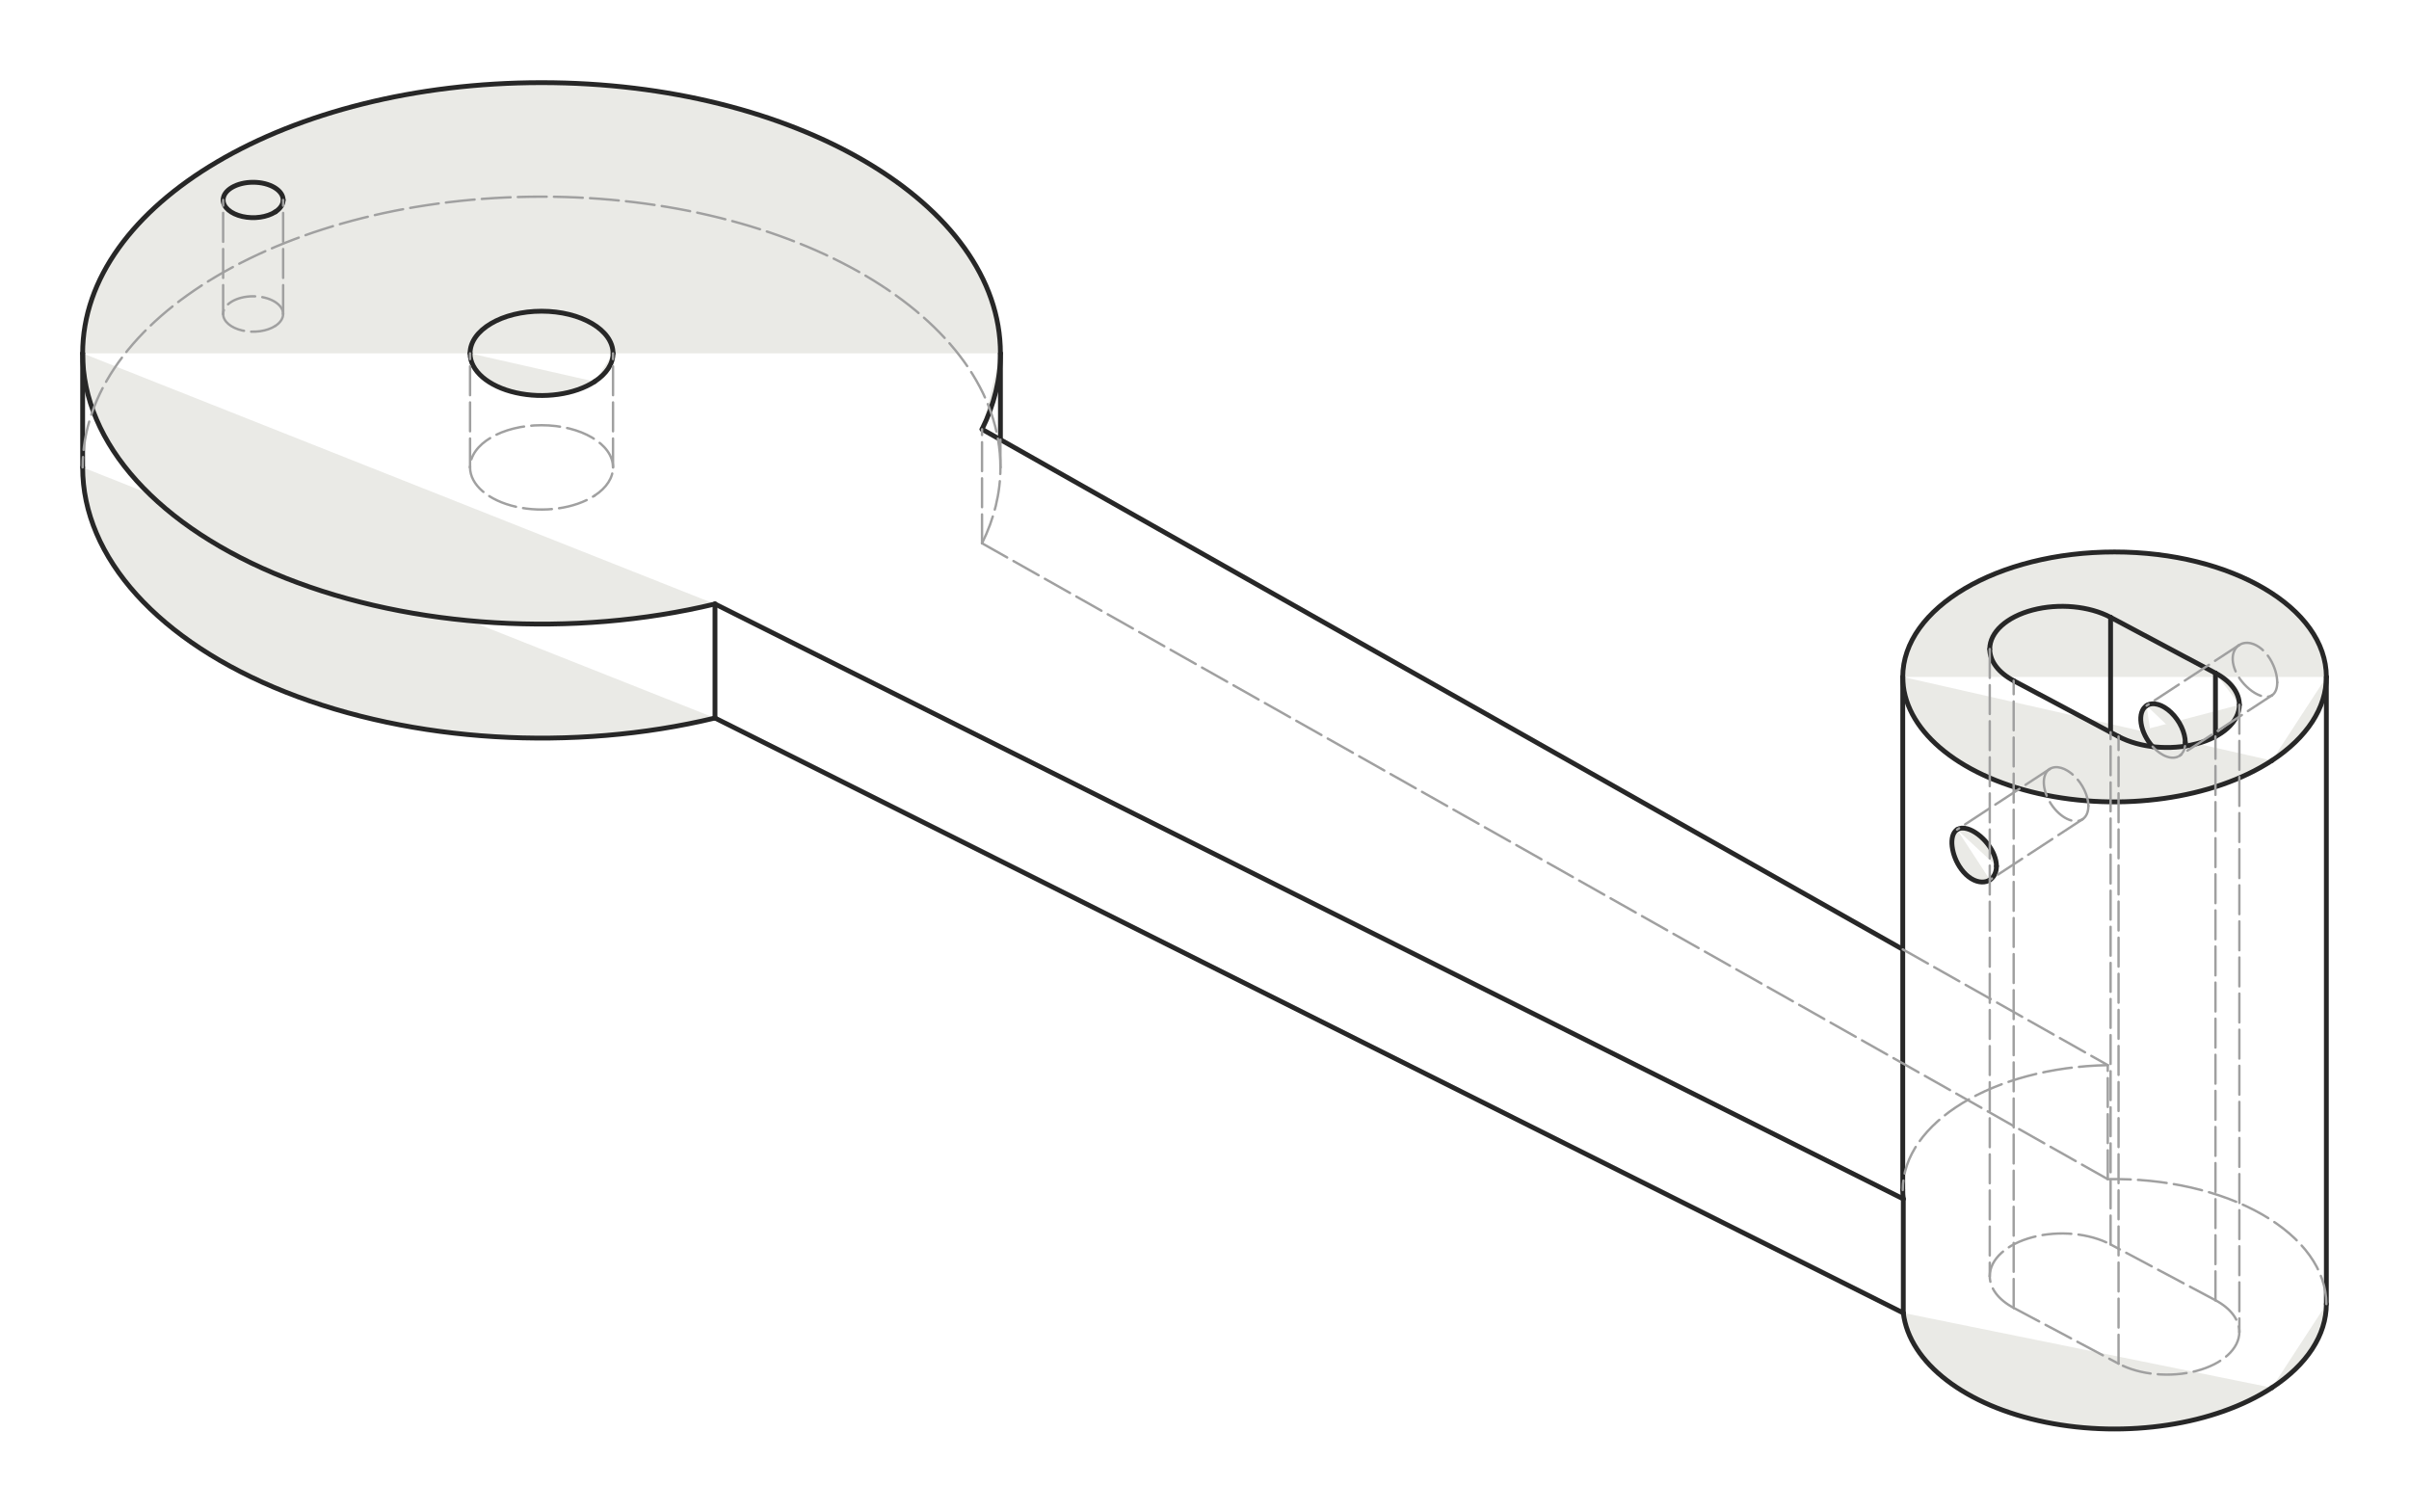
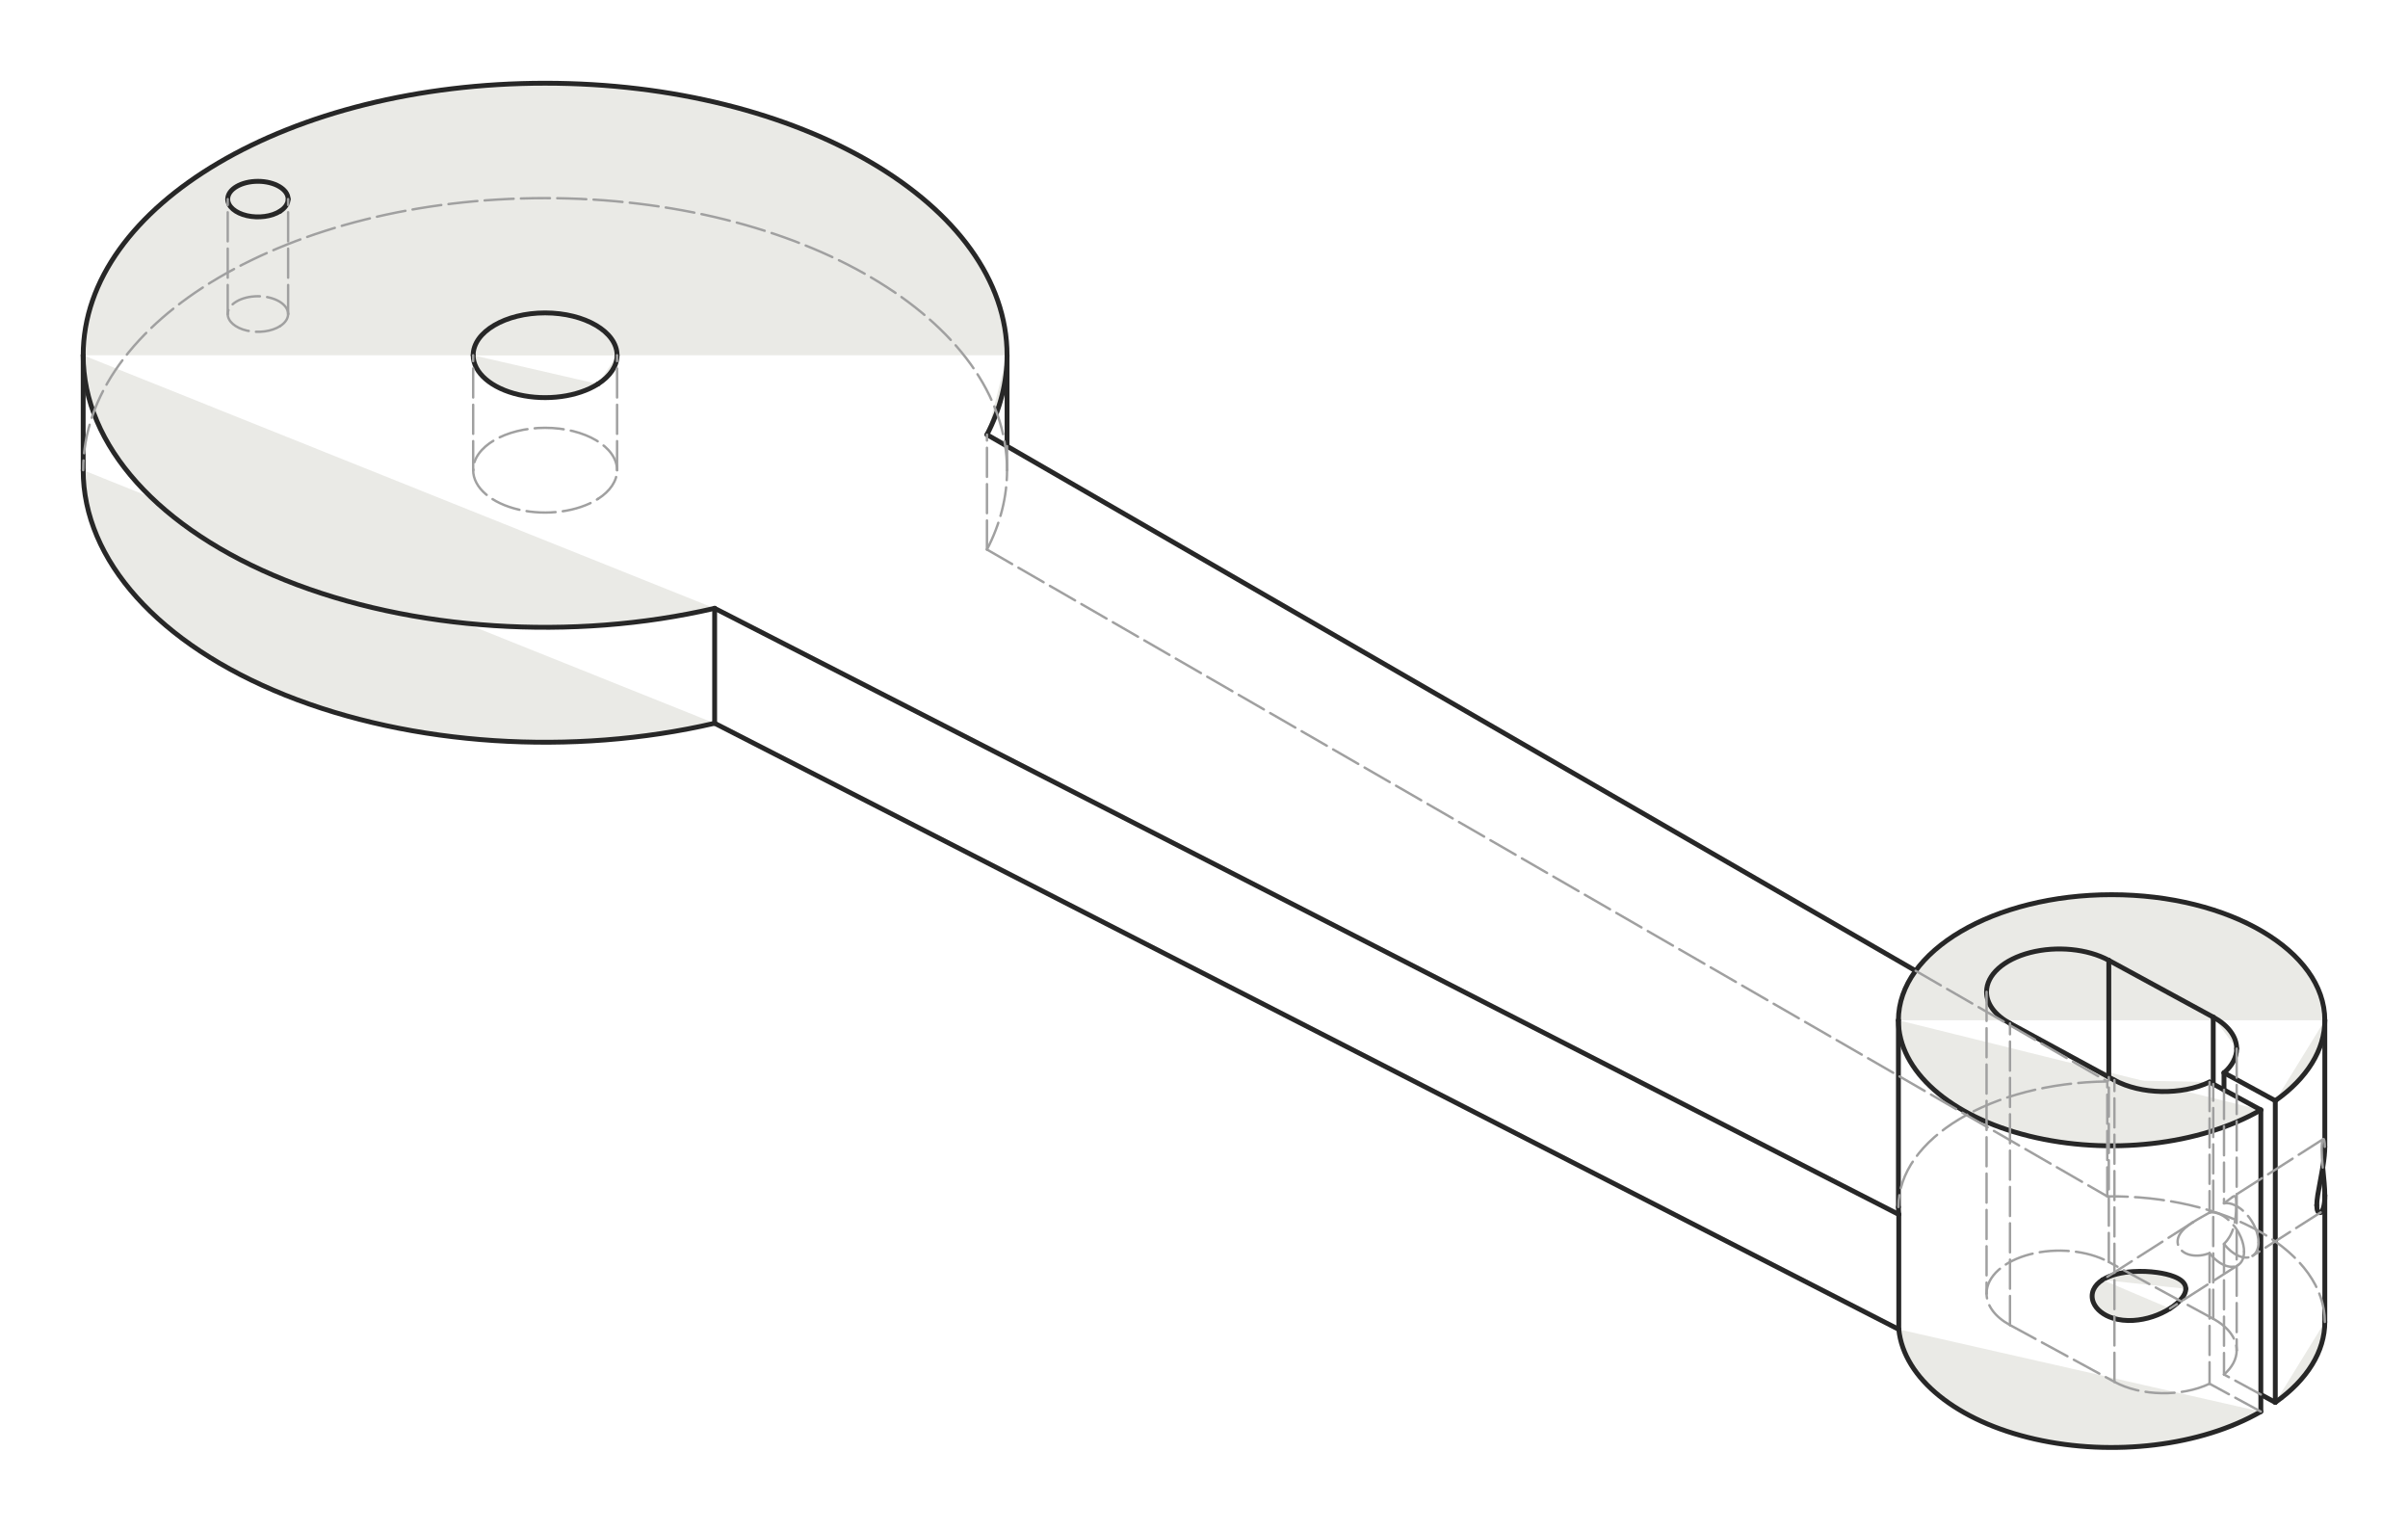
- <svg xmlns="http://www.w3.org/2000/svg" width="300.272mm" height="188.407mm" viewBox="-74.522 -41.851 136.487 85.64" version="1.1">
+ <svg xmlns="http://www.w3.org/2000/svg" width="298.175mm" height="189.482mm" viewBox="-64.534 -40.652 135.534 86.128" version="1.1">
  <g transform="scale(1,-1)" stroke-linecap="round">
    <g fill="rgb(234,234,230)" stroke="rgb(39,39,39)" stroke-width="0.273" id="vis">
-       <path d="M 54.196,-1.239 A 12.0,7.079 0.0 0,1 57.283,3.501" />
-       <path d="M 57.283,3.501 A 12.0,7.079 0.0 0,1 33.283,3.501" />
-       <path d="M 33.283,3.501 A 12.0,7.079 0.0 0,1 54.196,-1.239" />
-       <path d="M 33.314,-32.532 A 12.0,7.079 0.0 0,1 54.196,-36.768" />
-       <line x1="33.314" y1="-32.532" x2="33.314" y2="-26.072" />
-       <path d="M 33.283,-25.568 A 12.0,7.079 0.0 0,1 33.314,-26.072" />
-       <path d="M 54.196,-36.768 A 12.0,7.079 0.0 0,1 57.283,-32.028" />
-       <path d="M 38.591,-7.219 C 38.591,-6.837 38.425,-6.384 38.085,-5.95 C 37.938,-5.761 37.748,-5.57 37.546,-5.419 C 37.343,-5.267 37.13,-5.154 36.939,-5.101 C 36.692,-5.031 36.499,-5.059 36.361,-5.149" />
-       <path d="M 36.361,-5.149 C 36.298,-5.192 36.245,-5.245 36.203,-5.31 C 36.041,-5.565 36.024,-5.972 36.144,-6.436 C 36.251,-6.845 36.482,-7.328 36.865,-7.694 C 37.047,-7.867 37.257,-7.999 37.461,-8.065 C 37.665,-8.132 37.862,-8.133 38.018,-8.088 C 38.093,-8.066 38.162,-8.035 38.222,-7.995" />
-       <path d="M 38.222,-7.995 C 38.47,-7.831 38.591,-7.545 38.591,-7.219" />
-       <line x1="45.058" y1="6.878" x2="51" y2="3.718" />
-       <path d="M 39.567,3.285 A 4.1,2.419 180.0 0,0 38.212,5.081" />
-       <path d="M 38.212,5.081 A 4.1,2.419 180.0 0,0 45.058,6.878" />
-       <line x1="45.509" y1="0.125" x2="39.567" y2="3.285" />
-       <path d="M 51,3.718 A 4.1,2.419 180.0 0,0 52.354,1.921" />
-       <path d="M 52.354,1.921 A 4.1,2.419 180.0 0,0 45.509,0.125" />
-       <line x1="33.314" y1="-32.532" x2="-34.013" y2="1.173" />
-       <path d="M -69.84,15.372 A 26.0,15.337 0.0 0,1 -34.013,1.173" />
-       <line x1="-34.013" y1="1.173" x2="-34.013" y2="7.633" />
-       <line x1="33.314" y1="-26.072" x2="-34.013" y2="7.633" />
-       <path d="M -18.883,17.532 A 26.0,15.337 0.0 0,1 -17.84,21.832" />
-       <path d="M -17.84,21.832 A 26.0,15.337 0.0 0,1 -69.84,21.832" />
-       <path d="M -69.84,21.832 A 26.0,15.337 0.0 0,1 -34.013,7.633" />
-       <line x1="-18.883" y1="17.532" x2="33.283" y2="-11.933" />
-       <path d="M -40.832,20.233 A 4.05,2.389 0.0 0,1 -39.79,21.832" />
-       <path d="M -39.79,21.832 A 4.05,2.389 0.0 0,1 -47.89,21.832" />
-       <path d="M -47.89,21.832 A 4.05,2.389 0.0 0,1 -40.832,20.233" />
-       <path d="M -58.917,29.851 A 1.7,1.003 0.0 0,1 -58.48,30.522" />
-       <path d="M -58.48,30.522 A 1.7,1.003 0.0 0,1 -61.88,30.522" />
-       <path d="M -61.88,30.522 A 1.7,1.003 0.0 0,1 -58.917,29.851" />
-       <path d="M 49.291,-0.219 A 1.7,1.02 123.195 0,1 47.098,1.875" />
-       <path d="M 47.098,1.875 A 1.7,1.02 123.195 0,1 47.44,-0.449" />
-       <path d="M 49.276,-0.421 A 1.7,1.02 123.195 0,1 49.291,-0.219" />
-       <line x1="51" y1="0.125" x2="51" y2="3.718" />
-       <line x1="45.058" y1="0.365" x2="45.058" y2="6.878" />
-       <line x1="57.283" y1="-32.028" x2="57.283" y2="3.501" />
-       <line x1="33.283" y1="-25.568" x2="33.283" y2="3.501" />
-       <line x1="-69.84" y1="21.832" x2="-69.84" y2="15.372" />
-       <line x1="-17.84" y1="21.832" x2="-17.84" y2="16.943" />
+       <path d="M 63.531,-21.282 A 12.0,7.065 0.0 0,1 66.318,-16.755" />
+       <path d="M 66.318,-16.755 A 12,7.065 0.0 0,1 42.318,-16.755" />
+       <path d="M 42.318,-16.755 A 12.0,7.065 0.0 0,1 62.717,-21.801" />
+       <line x1="63.531" y1="-38.256" x2="63.531" y2="-21.282" />
+       <line x1="62.717" y1="-38.775" x2="62.717" y2="-21.801" />
+       <path d="M 63.531,-38.256 A 12.0,7.065 0.0 0,1 66.318,-33.729" />
+       <path d="M 42.339,-34.149 A 12.0,7.065 0.0 0,1 62.717,-38.775" />
+       <line x1="42.339" y1="-34.149" x2="42.339" y2="-27.682" />
+       <path d="M 42.318,-27.263 A 12.0,7.065 0.0 0,1 42.339,-27.682" />
+       <path d="M 65.865,-27.165 C 65.865,-27.004 65.888,-26.799 65.919,-26.595 C 65.954,-26.383 65.991,-26.174 66.032,-25.966 C 66.099,-25.626 66.158,-25.303 66.209,-24.996 C 66.278,-24.567 66.319,-24.172 66.318,-23.876" />
+       <path d="M 66.202,-25.04 C 66.23,-25.339 66.262,-25.642 66.284,-25.916 C 66.306,-26.176 66.318,-26.407 66.318,-26.608" />
+       <path d="M 66.318,-26.608 C 66.32,-27.151 66.222,-27.473 66.084,-27.566" />
+       <path d="M 66.084,-27.566 C 66.029,-27.6 65.968,-27.594 65.92,-27.503 C 65.886,-27.441 65.867,-27.329 65.865,-27.165" />
+       <path d="M 58.495,-31.865 C 58.496,-31.703 58.418,-31.563 58.301,-31.453 C 58.181,-31.341 58.022,-31.255 57.849,-31.185 C 57.562,-31.07 57.231,-30.996 56.878,-30.947 C 56.454,-30.889 55.993,-30.867 55.521,-30.897 C 54.911,-30.936 54.262,-31.072 53.806,-31.364" />
+       <path d="M 53.806,-31.364 C 53.571,-31.513 53.395,-31.7 53.302,-31.907 C 53.195,-32.143 53.194,-32.405 53.301,-32.652 C 53.456,-33.027 53.868,-33.353 54.374,-33.511 C 54.738,-33.629 55.14,-33.667 55.532,-33.645 C 56.286,-33.599 57.01,-33.349 57.606,-32.973" />
+       <path d="M 57.606,-32.973 C 57.876,-32.8 58.122,-32.598 58.298,-32.364 C 58.417,-32.205 58.496,-32.029 58.495,-31.865" />
+       <line x1="63.531" y1="-21.282" x2="60.644" y2="-19.712" />
+       <path d="M 60.038,-16.579 A 4.1,2.414 180.0 0,0 61.357,-18.352" />
+       <path d="M 61.357,-18.352 A 4.1,2.414 180.0 0,0 60.644,-19.712" />
+       <line x1="54.16" y1="-13.384" x2="60.038" y2="-16.579" />
+       <path d="M 48.598,-16.931 A 4.1,2.414 180.0 0,0 47.279,-15.157" />
+       <path d="M 47.279,-15.157 A 4.1,2.414 180.0 0,0 54.16,-13.384" />
+       <line x1="54.476" y1="-20.126" x2="48.598" y2="-16.931" />
+       <path d="M 59.83,-20.232 A 4.1,2.414 180.0 0,0 54.476,-20.126" />
+       <line x1="62.717" y1="-21.801" x2="59.83" y2="-20.232" />
+       <line x1="60.644" y1="-19.712" x2="60.644" y2="-20.674" />
+       <line x1="63.531" y1="-38.256" x2="62.717" y2="-37.814" />
+       <line x1="42.339" y1="-34.149" x2="-24.31" y2="-0.044" />
+       <path d="M -59.852,14.196 A 26.0,15.308 0.0 0,1 -24.31,-0.044" />
+       <line x1="-8.983" y1="16.197" x2="43.287" y2="-13.973" />
+       <line x1="-24.31" y1="-0.044" x2="-24.31" y2="6.423" />
+       <line x1="42.339" y1="-27.682" x2="-24.31" y2="6.423" />
+       <path d="M -8.983,16.197 A 26.0,15.308 0.0 0,1 -7.852,20.662" />
+       <path d="M -7.852,20.662 A 26.0,15.308 0.0 0,1 -59.852,20.662" />
+       <path d="M -59.852,20.662 A 26.0,15.308 0.0 0,1 -24.31,6.423" />
+       <path d="M -30.877,19.045 A 4.05,2.384 0.0 0,1 -29.802,20.662" />
+       <path d="M -29.802,20.662 A 4.05,2.384 0.0 0,1 -37.902,20.662" />
+       <path d="M -37.902,20.662 A 4.05,2.384 0.0 0,1 -30.877,19.045" />
+       <path d="M -48.768,28.77 A 1.7,1.001 0.0 0,1 -48.317,29.449" />
+       <path d="M -48.317,29.449 A 1.7,1.001 0.0 0,1 -51.717,29.449" />
+       <path d="M -51.717,29.449 A 1.7,1.001 0.0 0,1 -48.768,28.77" />
+       <line x1="60.038" y1="-20.345" x2="60.038" y2="-16.579" />
+       <line x1="54.16" y1="-19.954" x2="54.16" y2="-13.384" />
+       <line x1="66.318" y1="-33.729" x2="66.318" y2="-26.608" />
+       <line x1="66.318" y1="-23.876" x2="66.318" y2="-16.755" />
+       <line x1="42.318" y1="-27.263" x2="42.318" y2="-16.755" />
+       <line x1="-59.852" y1="20.662" x2="-59.852" y2="14.196" />
+       <line x1="-7.852" y1="20.662" x2="-7.852" y2="15.545" />
    </g>
    <g fill="none" stroke="rgb(160,160,160)" stroke-width="0.136" id="hid" stroke-dasharray="1.636 0.409">
-       <path d="M 44.898,-18.493 A 12.0,7.079 0.0 0,1 33.283,-25.568" />
-       <line x1="44.898" y1="-24.953" x2="44.898" y2="-18.493" />
-       <path d="M 57.283,-32.028 A 12.0,7.079 0.0 0,1 44.898,-24.953" />
-       <path d="M 54.5,3.189 C 54.499,3.57 54.377,4.053 54.091,4.522 C 53.966,4.725 53.799,4.931 53.608,5.09 C 53.418,5.25 53.204,5.362 53,5.407 C 52.736,5.466 52.511,5.417 52.344,5.308" />
-       <path d="M 52.344,5.308 C 52.267,5.257 52.203,5.195 52.15,5.123 C 51.945,4.84 51.921,4.428 52.075,3.987 C 52.21,3.596 52.505,3.155 52.921,2.811 C 53.118,2.647 53.332,2.518 53.528,2.447 C 53.723,2.374 53.899,2.359 54.033,2.39 C 54.098,2.405 54.155,2.429 54.206,2.462" />
-       <path d="M 54.206,2.462 C 54.41,2.597 54.5,2.863 54.5,3.189" />
-       <path d="M -18.883,11.072 A 26.0,15.337 0.0 0,1 -17.84,15.372" />
-       <path d="M -17.84,15.372 A 26.0,15.337 0.0 0,1 -69.84,15.372" />
-       <line x1="-18.883" y1="11.072" x2="44.898" y2="-24.953" />
-       <path d="M -58.917,23.391 A 1.7,1.003 0.0 0,1 -58.48,24.062" />
-       <path d="M -58.48,24.062 A 1.7,1.003 0.0 0,1 -61.88,24.062" />
-       <path d="M -61.88,24.062 A 1.7,1.003 0.0 0,1 -58.917,23.391" />
-       <path d="M -40.832,13.773 A 4.05,2.389 0.0 0,1 -39.79,15.372" />
-       <path d="M -39.79,15.372 A 4.05,2.389 0.0 0,1 -47.89,15.372" />
-       <path d="M -47.89,15.372 A 4.05,2.389 0.0 0,1 -40.832,13.773" />
-       <line x1="51" y1="-31.812" x2="45.058" y2="-28.652" />
-       <path d="M 39.567,-32.244 A 4.1,2.419 180.0 0,0 38.212,-30.448" />
-       <path d="M 38.212,-30.448 A 4.1,2.419 180.0 0,0 45.058,-28.652" />
-       <line x1="39.567" y1="-32.244" x2="45.509" y2="-35.404" />
-       <path d="M 51,-31.812 A 4.1,2.419 180.0 0,0 52.354,-33.608" />
-       <path d="M 52.354,-33.608 A 4.1,2.419 180.0 0,0 45.509,-35.404" />
-       <line x1="33.283" y1="-11.933" x2="44.898" y2="-18.493" />
-       <line x1="-18.883" y1="11.072" x2="-18.883" y2="17.532" />
-       <path d="M 47.44,-0.449 A 1.7,1.02 123.195 0,1 48.959,-0.97" />
-       <path d="M 48.959,-0.97 A 1.7,1.02 123.195 0,1 49.276,-0.421" />
-       <path d="M 43.8,-3.811 A 1.7,1.02 123.195 0,1 41.607,-1.717" />
-       <path d="M 41.607,-1.717 A 1.7,1.02 123.195 0,1 43.469,-4.562" />
-       <path d="M 43.469,-4.562 A 1.7,1.02 123.195 0,1 43.8,-3.811" />
-       <line x1="52.344" y1="5.308" x2="47.098" y2="1.875" />
-       <line x1="54.206" y1="2.462" x2="48.959" y2="-0.97" />
-       <line x1="41.607" y1="-1.717" x2="36.361" y2="-5.149" />
-       <line x1="43.469" y1="-4.562" x2="38.222" y2="-7.995" />
-       <line x1="38.212" y1="5.081" x2="38.212" y2="-30.448" />
-       <line x1="52.354" y1="1.921" x2="52.354" y2="-33.608" />
-       <line x1="-17.84" y1="16.943" x2="-17.84" y2="15.372" />
-       <line x1="-58.48" y1="24.062" x2="-58.48" y2="30.522" />
-       <line x1="-61.88" y1="24.062" x2="-61.88" y2="30.522" />
-       <line x1="-39.79" y1="15.372" x2="-39.79" y2="21.832" />
-       <line x1="-47.89" y1="15.372" x2="-47.89" y2="21.832" />
-       <line x1="51" y1="-31.812" x2="51" y2="0.125" />
-       <line x1="45.058" y1="-28.652" x2="45.058" y2="0.365" />
-       <line x1="39.567" y1="-32.244" x2="39.567" y2="3.285" />
-       <line x1="45.509" y1="-35.404" x2="45.509" y2="0.125" />
+       <path d="M 66.318,-33.729 A 12.0,7.065 0.0 0,1 54.074,-26.665" />
+       <line x1="54.074" y1="-26.665" x2="54.074" y2="-20.199" />
+       <path d="M 54.074,-20.199 A 12.0,7.065 0.0 0,1 42.318,-27.263" />
+       <path d="M 66.318,-23.876 C 66.32,-23.592 66.278,-23.409 66.228,-23.442" />
+       <path d="M 66.228,-23.442 C 66.182,-23.468 66.141,-23.687 66.142,-24.034 C 66.142,-24.313 66.167,-24.67 66.202,-25.04" />
+       <line x1="60.644" y1="-20.674" x2="60.644" y2="-27.057" />
+       <path d="M 62.587,-29.256 A 1.7,1.01 122.527 0,1 60.644,-27.057" />
+       <path d="M 60.644,-29.342 A 1.7,1.01 122.527 0,1 62.252,-30.01" />
+       <path d="M 62.252,-30.01 A 1.7,1.01 122.527 0,1 62.587,-29.256" />
+       <line x1="60.644" y1="-29.342" x2="60.644" y2="-36.687" />
+       <line x1="62.717" y1="-37.814" x2="60.644" y2="-36.687" />
+       <line x1="59.83" y1="-20.232" x2="59.83" y2="-27.576" />
+       <path d="M 61.773,-29.775 A 1.7,1.01 122.527 0,1 59.83,-27.576" />
+       <path d="M 59.83,-29.861 A 1.7,1.01 122.527 0,1 61.438,-30.529" />
+       <path d="M 61.438,-30.529 A 1.7,1.01 122.527 0,1 61.773,-29.775" />
+       <line x1="59.83" y1="-29.861" x2="59.83" y2="-37.206" />
+       <line x1="62.717" y1="-38.775" x2="59.83" y2="-37.206" />
+       <path d="M -8.983,9.731 A 26.0,15.308 0.0 0,1 -7.852,14.196" />
+       <path d="M -7.852,14.196 A 26.0,15.308 0.0 0,1 -59.852,14.196" />
+       <line x1="-8.983" y1="9.731" x2="54.074" y2="-26.665" />
+       <path d="M 60.038,-33.553 A 4.1,2.414 180.0 0,0 61.357,-35.327" />
+       <path d="M 61.357,-35.327 A 4.1,2.414 180.0 0,0 60.644,-36.687" />
+       <line x1="60.038" y1="-33.553" x2="54.16" y2="-30.358" />
+       <path d="M 48.598,-33.905 A 4.1,2.414 180.0 0,0 47.279,-32.132" />
+       <path d="M 47.279,-32.132 A 4.1,2.414 180.0 0,0 54.16,-30.358" />
+       <line x1="48.598" y1="-33.905" x2="54.476" y2="-37.1" />
+       <path d="M 59.83,-37.206 A 4.1,2.414 180.0 0,0 54.476,-37.1" />
+       <path d="M -48.768,22.303 A 1.7,1.001 0.0 0,1 -48.317,22.982" />
+       <path d="M -48.317,22.982 A 1.7,1.001 0.0 0,1 -51.717,22.982" />
+       <path d="M -51.717,22.982 A 1.7,1.001 0.0 0,1 -48.768,22.303" />
+       <path d="M -30.877,12.578 A 4.05,2.384 0.0 0,1 -29.802,14.196" />
+       <path d="M -29.802,14.196 A 4.05,2.384 0.0 0,1 -37.902,14.196" />
+       <path d="M -37.902,14.196 A 4.05,2.384 0.0 0,1 -30.877,12.578" />
+       <line x1="43.287" y1="-13.973" x2="54.074" y2="-20.199" />
+       <line x1="-8.983" y1="9.731" x2="-8.983" y2="16.197" />
+       <path d="M 60.644,-27.057 C 60.853,-26.907 61.02,-26.765 61.132,-26.692" />
+       <path d="M 61.132,-26.692 C 61.245,-26.619 61.3,-26.63 61.319,-26.8 C 61.337,-26.949 61.337,-27.221 61.319,-27.534 C 61.302,-27.835 61.26,-28.159 61.175,-28.436 C 61.063,-28.807 60.881,-29.105 60.644,-29.342" />
+       <path d="M 59.83,-27.576 C 59.543,-27.743 59.219,-27.913 58.902,-28.114" />
+       <path d="M 58.902,-28.114 C 58.59,-28.312 58.285,-28.552 58.135,-28.831 C 57.997,-29.078 57.997,-29.351 58.135,-29.565 C 58.265,-29.771 58.51,-29.912 58.775,-29.966 C 59.13,-30.04 59.505,-29.983 59.83,-29.861" />
+       <line x1="66.228" y1="-23.442" x2="61.132" y2="-26.692" />
+       <line x1="66.084" y1="-27.566" x2="62.252" y2="-30.01" />
+       <line x1="58.902" y1="-28.114" x2="53.806" y2="-31.364" />
+       <line x1="61.438" y1="-30.529" x2="57.606" y2="-32.973" />
+       <line x1="61.357" y1="-18.352" x2="61.357" y2="-35.327" />
+       <line x1="47.279" y1="-15.157" x2="47.279" y2="-32.132" />
+       <line x1="-7.852" y1="15.545" x2="-7.852" y2="14.196" />
+       <line x1="-48.317" y1="22.982" x2="-48.317" y2="29.449" />
+       <line x1="-51.717" y1="22.982" x2="-51.717" y2="29.449" />
+       <line x1="-29.802" y1="14.196" x2="-29.802" y2="20.662" />
+       <line x1="-37.902" y1="14.196" x2="-37.902" y2="20.662" />
+       <line x1="60.038" y1="-33.553" x2="60.038" y2="-20.345" />
+       <line x1="54.16" y1="-30.358" x2="54.16" y2="-19.954" />
+       <line x1="48.598" y1="-33.905" x2="48.598" y2="-16.931" />
+       <line x1="54.476" y1="-37.1" x2="54.476" y2="-20.126" />
    </g>
  </g>
</svg>
